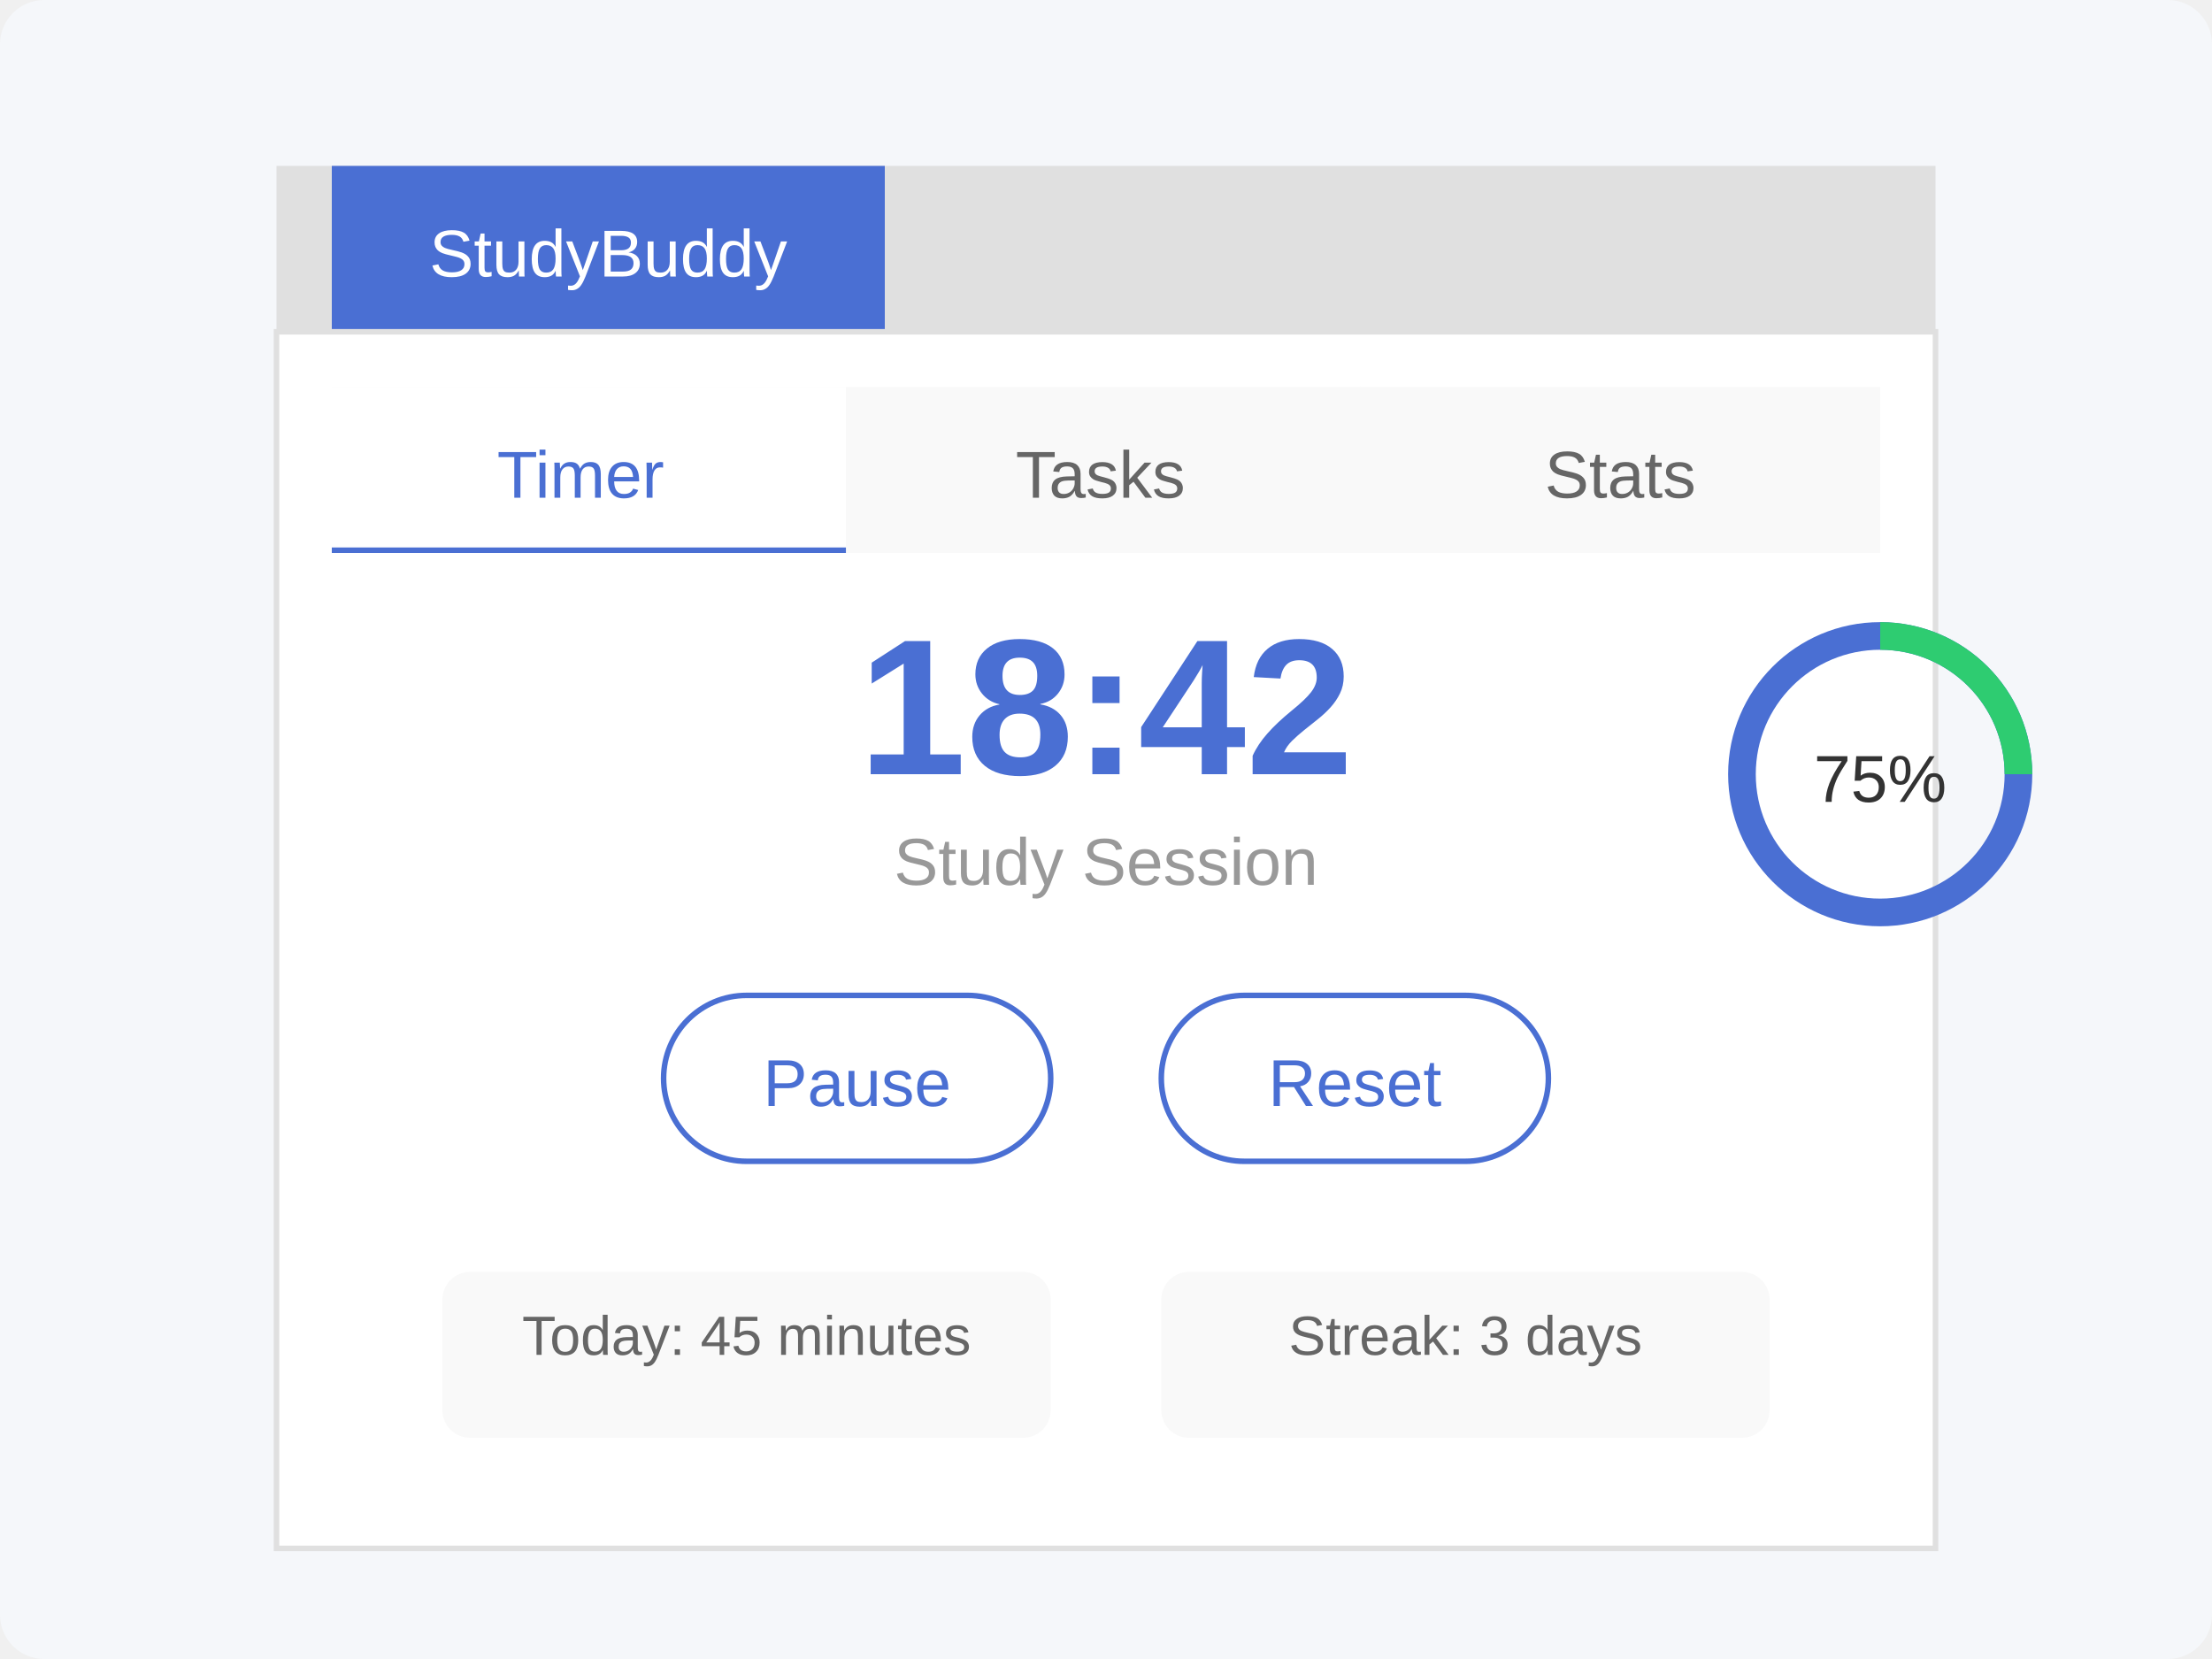
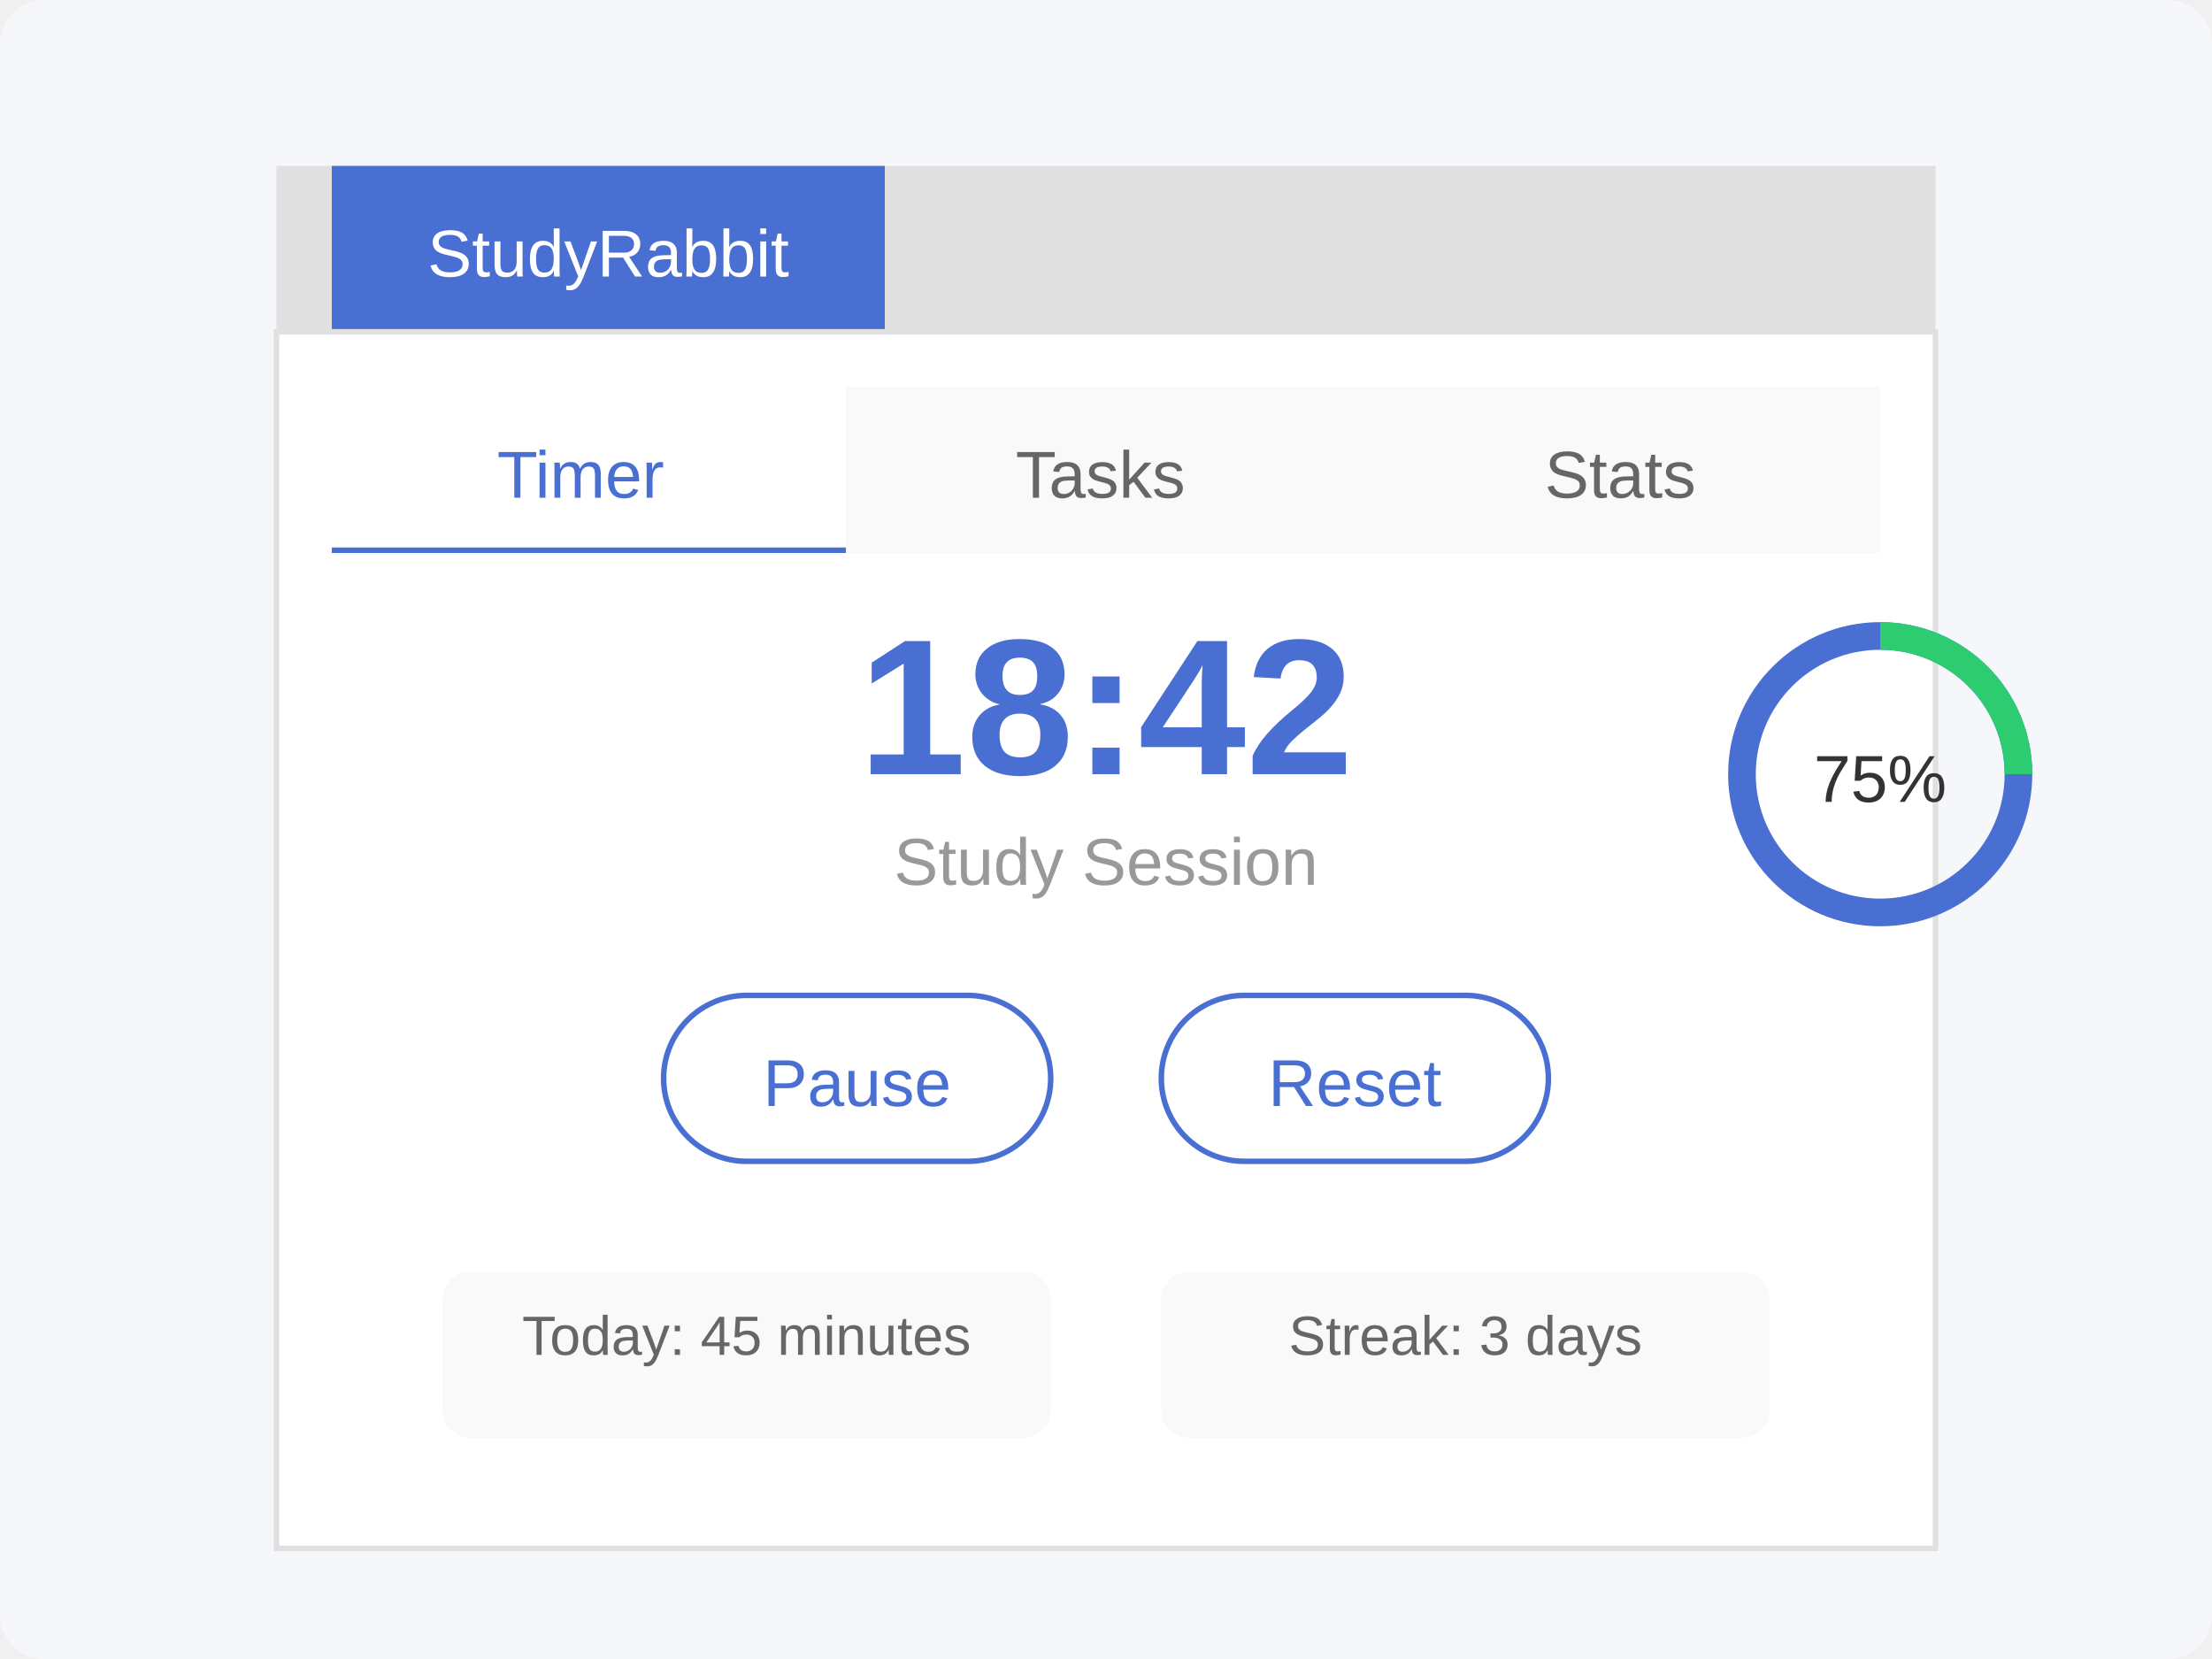
<svg xmlns="http://www.w3.org/2000/svg" width="400" height="300">
  <rect x="0" y="0" width="400" height="300" rx="8" fill="#f5f7fa" />
  <rect x="50" y="30" width="300" height="30" rx="5 5 0 0" fill="#e0e0e0" />
  <rect x="60" y="30" width="100" height="30" rx="5 5 0 0" fill="#4a6fd3" />
-   <text x="110" y="50" font-family="Arial" font-size="12" fill="white" text-anchor="middle">StudyBuddy</text>
+   <text x="110" y="50" font-family="Arial" font-size="12" fill="white" text-anchor="middle">StudyRabbit</text>
  <rect x="50" y="60" width="300" height="220" rx="0 0 5 5" fill="white" stroke="#e0e0e0" stroke-width="1" />
  <rect x="60" y="70" width="280" height="30" fill="#f9f9f9" />
  <rect x="60" y="70" width="93" height="30" fill="white" />
  <rect x="60" y="99" width="93" height="1" fill="#4a6fd3" />
  <text x="105" y="90" font-family="Arial" font-size="12" fill="#4a6fd3" text-anchor="middle">Timer</text>
  <rect x="153" y="70" width="93" height="30" fill="#f9f9f9" />
  <text x="199" y="90" font-family="Arial" font-size="12" fill="#666" text-anchor="middle">Tasks</text>
  <rect x="246" y="70" width="94" height="30" fill="#f9f9f9" />
  <text x="293" y="90" font-family="Arial" font-size="12" fill="#666" text-anchor="middle">Stats</text>
  <text x="200" y="140" font-family="Arial" font-size="35" fill="#4a6fd3" font-weight="bold" text-anchor="middle">18:42</text>
  <text x="200" y="160" font-family="Arial" font-size="12" fill="#999" text-anchor="middle">Study Session</text>
  <rect x="120" y="180" width="70" height="30" rx="15" fill="white" stroke="#4a6fd3" stroke-width="1" />
  <text x="155" y="200" font-family="Arial" font-size="12" fill="#4a6fd3" text-anchor="middle">Pause</text>
  <rect x="210" y="180" width="70" height="30" rx="15" fill="white" stroke="#4a6fd3" stroke-width="1" />
  <text x="245" y="200" font-family="Arial" font-size="12" fill="#4a6fd3" text-anchor="middle">Reset</text>
  <rect x="80" y="230" width="110" height="30" rx="5" fill="#f9f9f9" />
  <text x="135" y="245" font-family="Arial" font-size="10" fill="#666" text-anchor="middle">Today: 45 minutes</text>
  <rect x="210" y="230" width="110" height="30" rx="5" fill="#f9f9f9" />
  <text x="265" y="245" font-family="Arial" font-size="10" fill="#666" text-anchor="middle">Streak: 3 days</text>
  <circle cx="340" cy="140" r="25" stroke="#4a6fd3" stroke-width="5" fill="none" />
  <path d="M 340 115 A 25 25 0 0 1 365 140" stroke="#2ecc71" stroke-width="5" fill="none" />
  <text x="340" y="145" font-family="Arial" font-size="12" fill="#333" text-anchor="middle">75%</text>
</svg>
